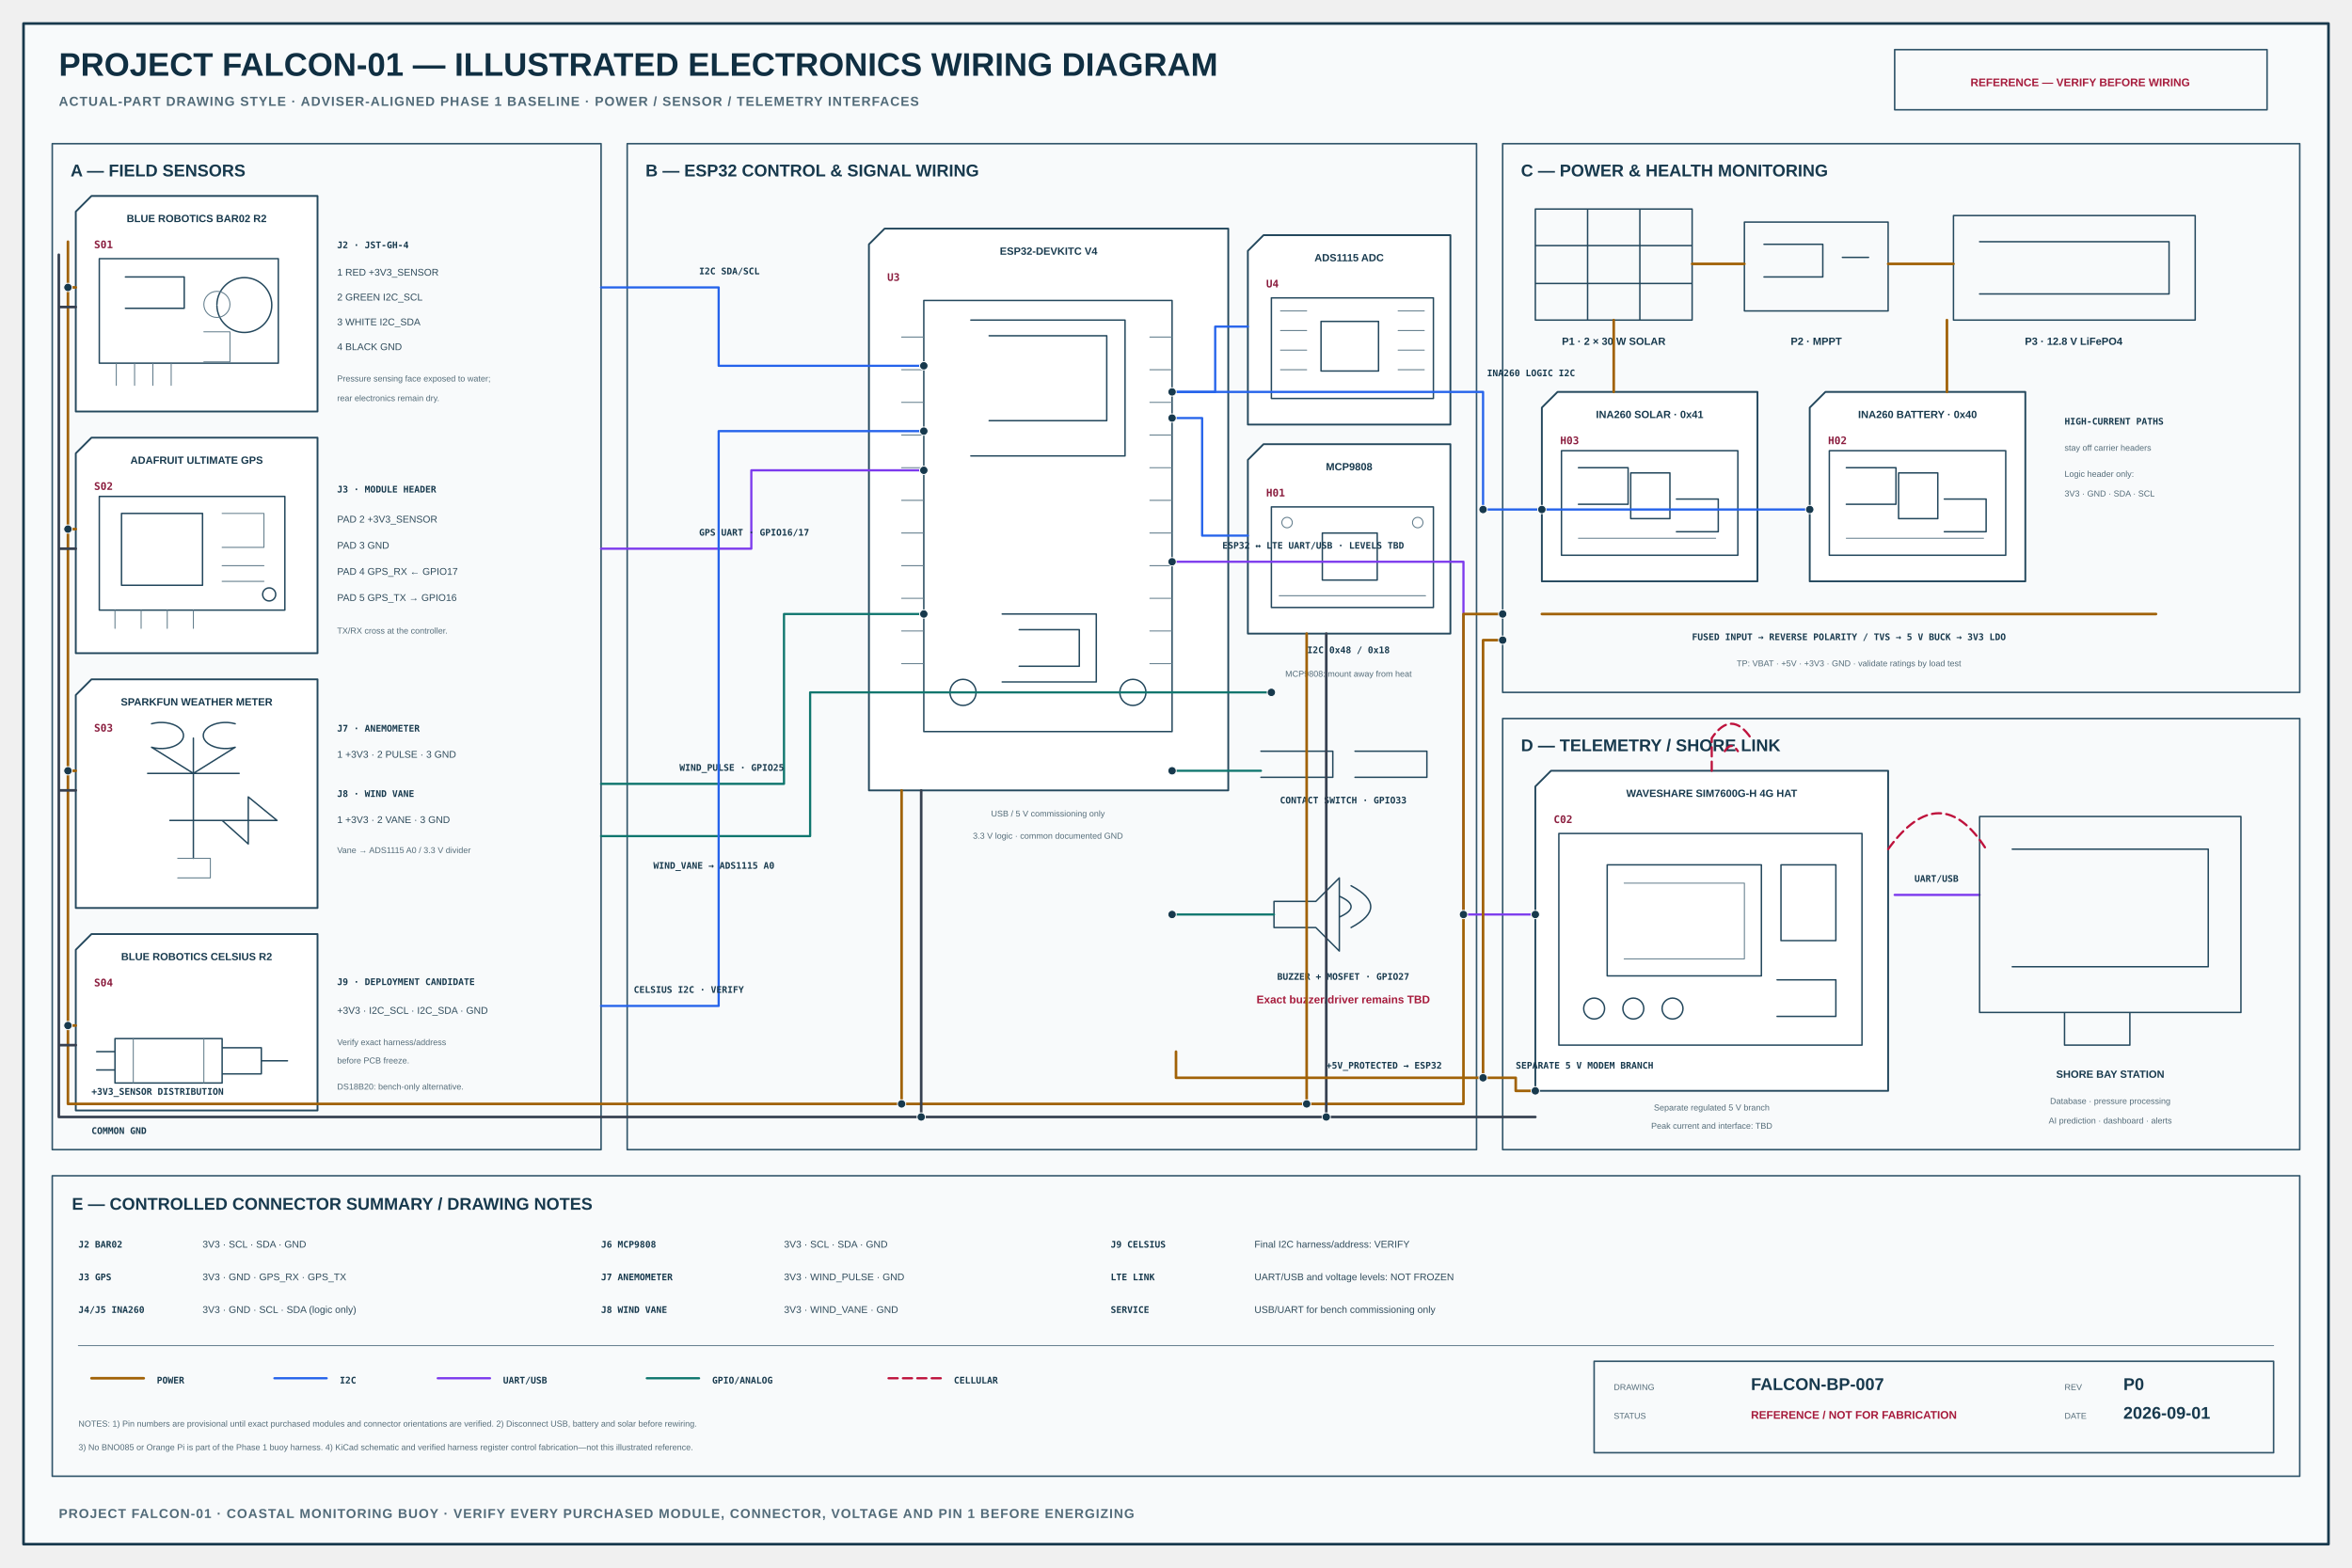
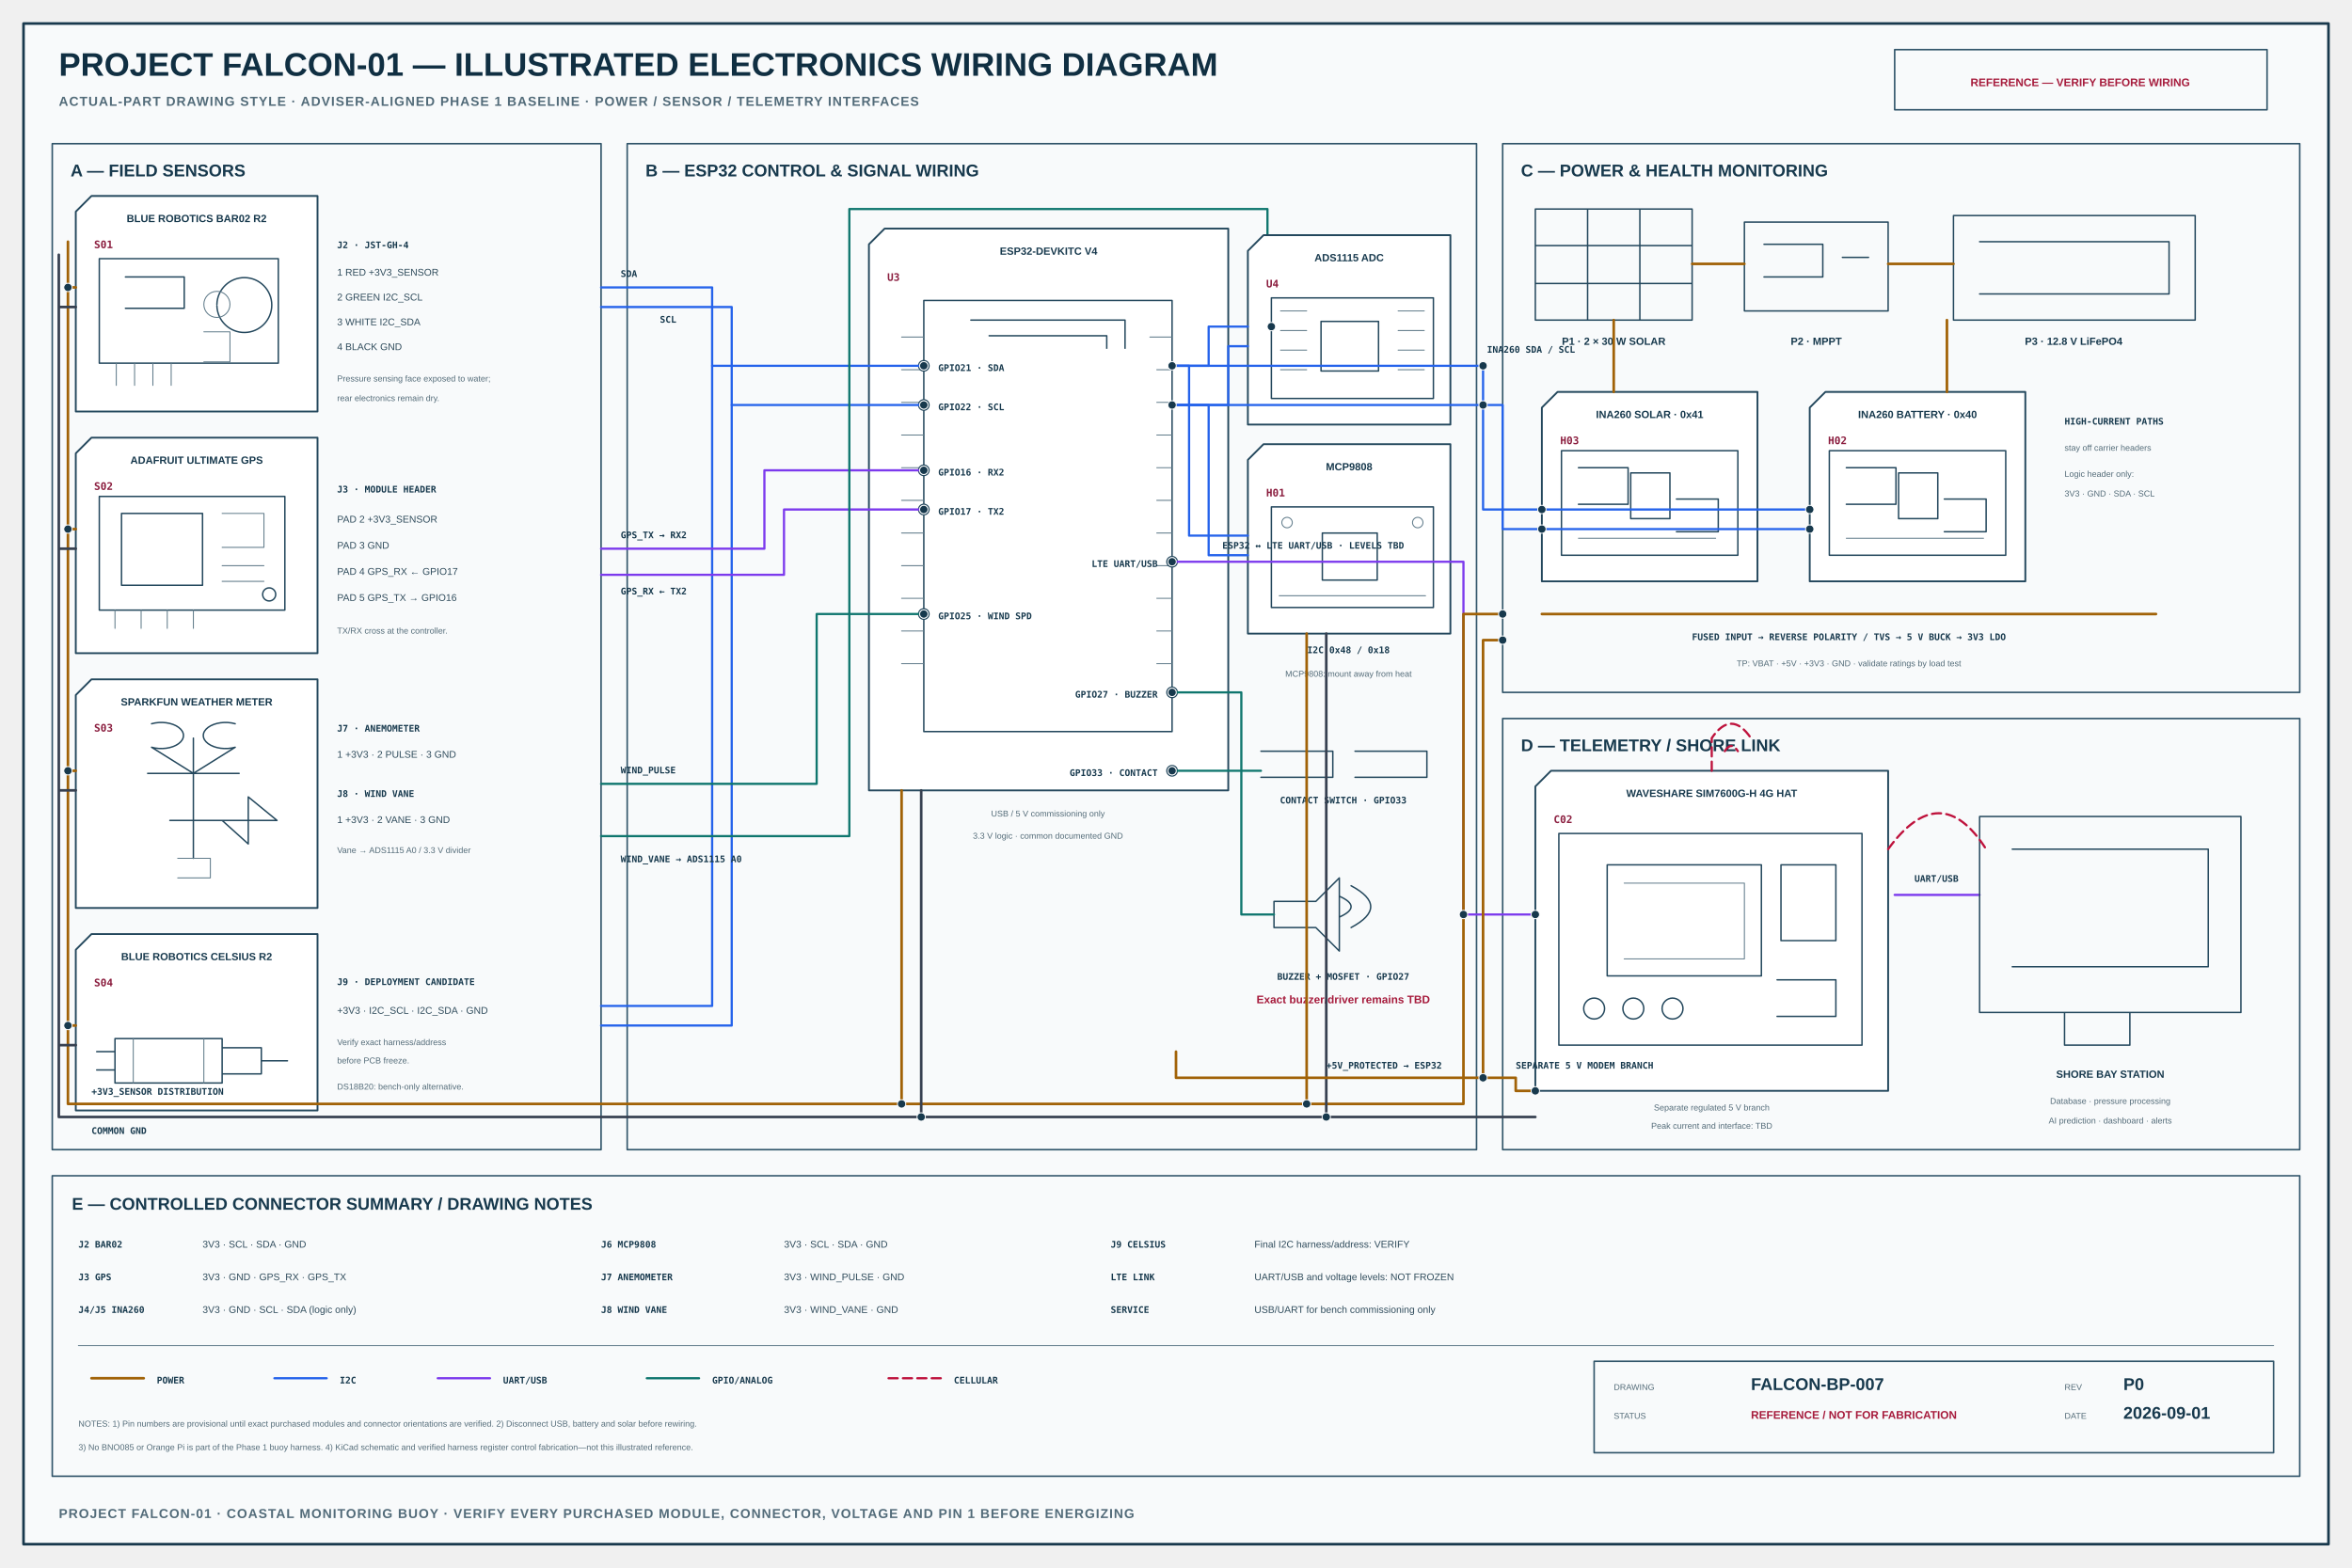
<svg xmlns="http://www.w3.org/2000/svg" width="1800" height="1200" viewBox="0 0 1800 1200">
  <defs>
    <style>
- svg{background:#f8fafb;shape-rendering:geometricPrecision}path,line,polyline,polygon,rect,circle,ellipse{vector-effect:non-scaling-stroke;stroke-linecap:round;stroke-linejoin:round}.sheet{fill:#f8fafb;stroke:#18394d;stroke-width:2}.panel{fill:none;stroke:#31556a;stroke-width:1.2}.device{fill:#fff;stroke:#24485d;stroke-width:1.4}.detail{fill:none;stroke:#24485d;stroke-width:1.1}.fine{fill:none;stroke:#607b8a;stroke-width:.75}.pin{fill:#fff;stroke:#24485d;stroke-width:1}.junction{fill:#17394d;stroke:#fff;stroke-width:.7}.pwr{fill:none;stroke:#a16207;stroke-width:2}.i2c{fill:none;stroke:#2563eb;stroke-width:1.7}.uart{fill:none;stroke:#7c3aed;stroke-width:1.7}.gpio{fill:none;stroke:#0f766e;stroke-width:1.7}.gnd{fill:none;stroke:#374151;stroke-width:2}.radio{fill:none;stroke:#be123c;stroke-width:1.7;stroke-dasharray:7 4}.title{font:700 25px Arial;fill:#102f42}.subtitle{font:600 10px Arial;letter-spacing:.7px;fill:#526b79}.head{font:700 13px Arial;fill:#17394d}.devtitle{font:700 8px Arial;fill:#17394d}.ref{font:700 8px Consolas;fill:#8b1e3f}.txt{font:7.5px Arial;fill:#304c5c}.small{font:6.5px Arial;fill:#536b78}.net{font:700 7px Consolas;fill:#17394d}.warn{font:700 8.5px Arial;fill:#a61b3c}.num{font:700 8px Arial;fill:#fff}.call{fill:#17394d;stroke:none}
+ svg{background:#f8fafb;shape-rendering:geometricPrecision}path,line,polyline,polygon,rect,circle,ellipse{vector-effect:non-scaling-stroke;stroke-linecap:round;stroke-linejoin:round}.sheet{fill:#f8fafb;stroke:#18394d;stroke-width:2}.panel{fill:none;stroke:#31556a;stroke-width:1.2}.device{fill:#fff;stroke:#24485d;stroke-width:1.4}.detail{fill:none;stroke:#24485d;stroke-width:1.1}.fine{fill:none;stroke:#607b8a;stroke-width:.75}.pin{fill:#fff;stroke:#24485d;stroke-width:1}.labelbg{fill:#fff;stroke:none}.junction{fill:#17394d;stroke:#fff;stroke-width:.7}.pwr{fill:none;stroke:#a16207;stroke-width:2}.i2c{fill:none;stroke:#2563eb;stroke-width:1.7}.uart{fill:none;stroke:#7c3aed;stroke-width:1.7}.gpio{fill:none;stroke:#0f766e;stroke-width:1.7}.gnd{fill:none;stroke:#374151;stroke-width:2}.radio{fill:none;stroke:#be123c;stroke-width:1.7;stroke-dasharray:7 4}.title{font:700 25px Arial;fill:#102f42}.subtitle{font:600 10px Arial;letter-spacing:.7px;fill:#526b79}.head{font:700 13px Arial;fill:#17394d}.devtitle{font:700 8px Arial;fill:#17394d}.ref{font:700 8px Consolas;fill:#8b1e3f}.txt{font:7.5px Arial;fill:#304c5c}.small{font:6.5px Arial;fill:#536b78}.net{font:700 7px Consolas;fill:#17394d}.warn{font:700 8.5px Arial;fill:#a61b3c}.num{font:700 8px Arial;fill:#fff}.call{fill:#17394d;stroke:none}
</style>
    <marker id="arr" markerWidth="8" markerHeight="8" refX="7" refY="4" orient="auto">
      <path d="M0 0L8 4L0 8Z" fill="#31556a" />
    </marker>
  </defs>
  <rect x="18" y="18" width="1764" height="1164" class="sheet" />
  <text x="45" y="58" class="title" text-anchor="start">PROJECT FALCON-01 — ILLUSTRATED ELECTRONICS WIRING DIAGRAM</text>
  <text x="45" y="81" class="subtitle" text-anchor="start">ACTUAL-PART DRAWING STYLE · ADVISER-ALIGNED PHASE 1 BASELINE · POWER / SENSOR / TELEMETRY INTERFACES</text>
  <rect x="1450" y="38" width="285" height="46" class="panel" />
  <text x="1592" y="66" class="warn" text-anchor="middle">REFERENCE — VERIFY BEFORE WIRING</text>
  <rect x="40" y="110" width="420" height="770" class="panel" />
  <text x="54" y="135" class="head" text-anchor="start">A — FIELD SENSORS</text>
  <rect x="480" y="110" width="650" height="770" class="panel" />
  <text x="494" y="135" class="head" text-anchor="start">B — ESP32 CONTROL &amp; SIGNAL WIRING</text>
  <rect x="1150" y="110" width="610" height="420" class="panel" />
  <text x="1164" y="135" class="head" text-anchor="start">C — POWER &amp; HEALTH MONITORING</text>
  <rect x="1150" y="550" width="610" height="330" class="panel" />
  <text x="1164" y="575" class="head" text-anchor="start">D — TELEMETRY / SHORE LINK</text>
  <g transform="translate(58 150)">
    <path d="M0 12L12 0H185V165H0Z" class="device" />
    <text x="92.5" y="20" class="devtitle" text-anchor="middle">BLUE ROBOTICS BAR02 R2</text>
    <text x="14" y="40" class="ref" text-anchor="start">S01</text>
    <path d="M18 48H155V128H18Z" class="detail" />
    <path d="M38 62h45v24H38m70-2a21 21 0 1 0 0-1" class="detail" />
    <circle cx="108" cy="83" r="10" class="fine" />
    <path d="M98 104h20v23H98M31 128v17m14-17v17m14-17v17m14-17v17" class="fine" />
  </g>
  <text x="258" y="190" class="net" text-anchor="start">J2 · JST-GH-4</text>
  <text x="258" y="211" class="txt" text-anchor="start">1 RED   +3V3_SENSOR</text>
  <text x="258" y="230" class="txt" text-anchor="start">2 GREEN I2C_SCL</text>
  <text x="258" y="249" class="txt" text-anchor="start">3 WHITE I2C_SDA</text>
  <text x="258" y="268" class="txt" text-anchor="start">4 BLACK GND</text>
  <text x="258" y="292" class="small" text-anchor="start">Pressure sensing face exposed to water;</text>
  <text x="258" y="307" class="small" text-anchor="start">rear electronics remain dry.</text>
  <g transform="translate(58 335)">
    <path d="M0 12L12 0H185V165H0Z" class="device" />
    <text x="92.5" y="20" class="devtitle" text-anchor="middle">ADAFRUIT ULTIMATE GPS</text>
    <text x="14" y="40" class="ref" text-anchor="start">S02</text>
    <path d="M18 45H160V132H18Z" class="detail" />
    <rect x="35" y="58" width="62" height="55" class="detail" />
    <path d="M112 58h32v26h-32m0 14h32m-32 12h32" class="fine" />
    <circle cx="148" cy="120" r="5" class="detail" />
    <path d="M30 132v14m20-14v14m20-14v14m20-14v14" class="fine" />
  </g>
  <text x="258" y="377" class="net" text-anchor="start">J3 · MODULE HEADER</text>
  <text x="258" y="400" class="txt" text-anchor="start">PAD 2  +3V3_SENSOR</text>
  <text x="258" y="420" class="txt" text-anchor="start">PAD 3  GND</text>
  <text x="258" y="440" class="txt" text-anchor="start">PAD 4  GPS_RX ← GPIO17</text>
  <text x="258" y="460" class="txt" text-anchor="start">PAD 5  GPS_TX → GPIO16</text>
  <text x="258" y="485" class="small" text-anchor="start">TX/RX cross at the controller.</text>
  <g transform="translate(58 520)">
    <path d="M0 12L12 0H185V175H0Z" class="device" />
    <text x="92.5" y="20" class="devtitle" text-anchor="middle">SPARKFUN WEATHER METER</text>
    <text x="14" y="40" class="ref" text-anchor="start">S03</text>
    <path d="M90 45v92M55 72h70M90 72L58 52M90 72l32-20M58 52a17 10 0 1 0 0-18M122 52a17 10 0 1 1 0-18M90 72v-25" class="detail" />
    <path d="M112 108h42l-22-18v36zM112 108H72" class="detail" />
    <path d="M78 137h25v15H78" class="fine" />
  </g>
  <text x="258" y="560" class="net" text-anchor="start">J7 · ANEMOMETER</text>
  <text x="258" y="580" class="txt" text-anchor="start">1 +3V3 · 2 PULSE · 3 GND</text>
  <text x="258" y="610" class="net" text-anchor="start">J8 · WIND VANE</text>
  <text x="258" y="630" class="txt" text-anchor="start">1 +3V3 · 2 VANE · 3 GND</text>
  <text x="258" y="653" class="small" text-anchor="start">Vane → ADS1115 A0 / 3.3 V divider</text>
  <g transform="translate(58 715)">
    <path d="M0 12L12 0H185V135H0Z" class="device" />
    <text x="92.5" y="20" class="devtitle" text-anchor="middle">BLUE ROBOTICS CELSIUS R2</text>
    <text x="14" y="40" class="ref" text-anchor="start">S04</text>
    <path d="M30 80h82v34H30zM112 87h30v20h-30M142 97h20M30 90H16m14 14H16" class="detail" />
    <path d="M44 80v34m54-34v34" class="fine" />
  </g>
  <text x="258" y="754" class="net" text-anchor="start">J9 · DEPLOYMENT CANDIDATE</text>
  <text x="258" y="776" class="txt" text-anchor="start">+3V3 · I2C_SCL · I2C_SDA · GND</text>
  <text x="258" y="800" class="small" text-anchor="start">Verify exact harness/address</text>
  <text x="258" y="814" class="small" text-anchor="start">before PCB freeze.</text>
  <text x="258" y="834" class="small" text-anchor="start">DS18B20: bench-only alternative.</text>
  <g transform="translate(665 175)">
    <path d="M0 12L12 0H275V430H0Z" class="device" />
    <text x="137.5" y="20" class="devtitle" text-anchor="middle">ESP32-DEVKITC V4</text>
    <text x="14" y="40" class="ref" text-anchor="start">U3</text>
    <path d="M42 55H232V385H42Z" class="detail" />
    <path d="M78 70h118v104H78M92 82h90v65H92" class="detail" />
    <path d="M102 295h72v52h-72M115 307h46v28h-46" class="detail" />
    <path d="M42 83H25m17 25H25m17 25H25m17 25H25m17 25H25m17 25H25m17 25H25m17 25H25m17 25H25m17 25H25m17 25H25m190-250h17m-17 25h17m-17 25h17m-17 25h17m-17 25h17m-17 25h17m-17 25h17m-17 25h17m-17 25h17m-17 25h17m-17 25h17" class="fine" />
    <circle cx="72" cy="355" r="10" class="detail" />
    <circle cx="202" cy="355" r="10" class="detail" />
  </g>
  <text x="802" y="625" class="small" text-anchor="middle">USB / 5 V commissioning only</text>
  <text x="802" y="642" class="small" text-anchor="middle">3.3 V logic · common documented GND</text>
-   <path d="M460 220H550V280H707" class="i2c" />
-   <text x="535" y="210" class="net" text-anchor="start">I2C SDA/SCL</text>
-   <path d="M460 420H575V360H707" class="uart" />
-   <text x="535" y="410" class="net" text-anchor="start">GPS UART · GPIO16/17</text>
-   <path d="M460 600H600V470H707" class="gpio" />
-   <text x="520" y="590" class="net" text-anchor="start">WIND_PULSE · GPIO25</text>
-   <path d="M460 640H620V530H973" class="gpio" />
-   <text x="500" y="665" class="net" text-anchor="start">WIND_VANE → ADS1115 A0</text>
-   <path d="M460 770H550V330H707" class="i2c" />
-   <text x="485" y="760" class="net" text-anchor="start">CELSIUS I2C · VERIFY</text>
+   <rect x="713" y="267" width="172" height="280" class="labelbg" />
+   <circle cx="707" cy="280" r="4" class="pin" />
+   <circle cx="707" cy="310" r="4" class="pin" />
+   <circle cx="707" cy="360" r="4" class="pin" />
+   <circle cx="707" cy="390" r="4" class="pin" />
+   <circle cx="707" cy="470" r="4" class="pin" />
+   <circle cx="897" cy="530" r="4" class="pin" />
+   <circle cx="897" cy="590" r="4" class="pin" />
+   <circle cx="897" cy="430" r="4" class="pin" />
+   <text x="718" y="284" class="net" text-anchor="start">GPIO21 · SDA</text>
+   <text x="718" y="314" class="net" text-anchor="start">GPIO22 · SCL</text>
+   <text x="718" y="364" class="net" text-anchor="start">GPIO16 · RX2</text>
+   <text x="718" y="394" class="net" text-anchor="start">GPIO17 · TX2</text>
+   <text x="718" y="474" class="net" text-anchor="start">GPIO25 · WIND SPD</text>
+   <text x="886" y="534" class="net" text-anchor="end">GPIO27 · BUZZER</text>
+   <text x="886" y="594" class="net" text-anchor="end">GPIO33 · CONTACT</text>
+   <text x="886" y="434" class="net" text-anchor="end">LTE UART/USB</text>
+   <path d="M460 220H545V280H707" class="i2c" />
+   <text x="475" y="212" class="net" text-anchor="start">SDA</text>
+   <path d="M460 235H560V310H707" class="i2c" />
+   <text x="505" y="247" class="net" text-anchor="start">SCL</text>
+   <path d="M460 770H545V280" class="i2c" />
+   <path d="M460 785H560V310" class="i2c" />
+   <path d="M460 420H585V360H707" class="uart" />
+   <text x="475" y="412" class="net" text-anchor="start">GPS_TX → RX2</text>
+   <path d="M460 440H600V390H707" class="uart" />
+   <text x="475" y="455" class="net" text-anchor="start">GPS_RX ← TX2</text>
+   <path d="M460 600H625V470H707" class="gpio" />
+   <text x="475" y="592" class="net" text-anchor="start">WIND_PULSE</text>
+   <path d="M460 640H650V160H970V250H955" class="gpio" />
+   <text x="475" y="660" class="net" text-anchor="start">WIND_VANE → ADS1115 A0</text>
  <g transform="translate(955 180)">
    <path d="M0 12L12 0H155V145H0Z" class="device" />
    <text x="77.5" y="20" class="devtitle" text-anchor="middle">ADS1115 ADC</text>
    <text x="14" y="40" class="ref" text-anchor="start">U4</text>
    <path d="M18 48H142V125H18Z" class="detail" />
    <rect x="56" y="66" width="44" height="38" class="detail" />
    <path d="M25 58h20m-20 15h20m-20 15h20m-20 15h20m70-45h20m-20 15h20m-20 15h20m-20 15h20" class="fine" />
  </g>
  <g transform="translate(955 340)">
    <path d="M0 12L12 0H155V145H0Z" class="device" />
    <text x="77.5" y="20" class="devtitle" text-anchor="middle">MCP9808</text>
    <text x="14" y="40" class="ref" text-anchor="start">H01</text>
    <path d="M18 48H142V125H18Z" class="detail" />
    <rect x="57" y="68" width="42" height="36" class="detail" />
    <circle cx="30" cy="60" r="4" class="fine" />
    <circle cx="130" cy="60" r="4" class="fine" />
    <path d="M24 116h112" class="fine" />
  </g>
  <text x="1032" y="500" class="net" text-anchor="middle">I2C 0x48 / 0x18</text>
  <text x="1032" y="518" class="small" text-anchor="middle">MCP9808: mount away from heat</text>
-   <path d="M955 250H930V300H897" class="i2c" />
-   <path d="M955 410H920V320H897" class="i2c" />
+   <path d="M955 250H925V280H897" class="i2c" />
+   <path d="M955 265H940V310H897" class="i2c" />
+   <path d="M955 410H910V280H897" class="i2c" />
+   <path d="M955 425H925V310H897" class="i2c" />
  <path d="M965 575h55v20h-55m72 0h55v-20h-55" class="detail" />
  <text x="1028" y="615" class="net" text-anchor="middle">CONTACT SWITCH · GPIO33</text>
  <path d="M975 690h32l18-18v56l-18-18h-32zM1025 686q18 8 0 16M1034 678q30 16 0 32" class="detail" />
  <text x="1028" y="750" class="net" text-anchor="middle">BUZZER + MOSFET · GPIO27</text>
  <text x="1028" y="768" class="warn" text-anchor="middle">Exact buzzer/driver remains TBD</text>
  <path d="M897 590H965" class="gpio" />
-   <path d="M897 700H975" class="gpio" />
+   <path d="M897 530H950V700H975" class="gpio" />
  <path d="M1175 160h120v85h-120zM1215 160v85m40-85v85m-80-28h120m-120-29h120" class="detail" />
  <text x="1235" y="264" class="devtitle" text-anchor="middle">P1 · 2 × 30 W SOLAR</text>
  <path d="M1335 170h110v68h-110zM1350 187h45v25h-45m60-15h20" class="detail" />
  <text x="1390" y="264" class="devtitle" text-anchor="middle">P2 · MPPT</text>
  <path d="M1495 165h185v80h-185zM1515 185h145v40h-145" class="detail" />
  <text x="1587" y="264" class="devtitle" text-anchor="middle">P3 · 12.8 V LiFePO4</text>
  <path d="M1295 202H1335M1445 202H1495" class="pwr" />
  <g transform="translate(1180 300)">
    <path d="M0 12L12 0H165V145H0Z" class="device" />
    <text x="82.5" y="20" class="devtitle" text-anchor="middle">INA260 SOLAR · 0x41</text>
    <text x="14" y="40" class="ref" text-anchor="start">H03</text>
    <path d="M15 45H150V125H15Z" class="detail" />
    <path d="M28 58h38v28H28m75-4h32v25h-32" class="detail" />
    <rect x="68" y="62" width="30" height="35" class="detail" />
    <path d="M28 112h105" class="fine" />
  </g>
  <g transform="translate(1385 300)">
    <path d="M0 12L12 0H165V145H0Z" class="device" />
    <text x="82.5" y="20" class="devtitle" text-anchor="middle">INA260 BATTERY · 0x40</text>
    <text x="14" y="40" class="ref" text-anchor="start">H02</text>
    <path d="M15 45H150V125H15Z" class="detail" />
    <path d="M28 58h38v28H28m75-4h32v25h-32" class="detail" />
    <rect x="68" y="62" width="30" height="35" class="detail" />
    <path d="M28 112h105" class="fine" />
  </g>
  <path d="M1235 245V300" class="pwr" />
  <path d="M1490 245V300" class="pwr" />
  <text x="1580" y="325" class="net" text-anchor="start">HIGH-CURRENT PATHS</text>
  <text x="1580" y="345" class="small" text-anchor="start">stay off carrier headers</text>
  <text x="1580" y="365" class="small" text-anchor="start">Logic header only:</text>
  <text x="1580" y="380" class="small" text-anchor="start">3V3 · GND · SDA · SCL</text>
-   <path d="M1180 390H1135V300H897M1385 390H1135" class="i2c" />
-   <text x="1138" y="288" class="net" text-anchor="start">INA260 LOGIC I2C</text>
+   <path d="M1180 390H1135V280H897M1385 390H1135" class="i2c" />
+   <path d="M1180 405H1150V310H897M1385 405H1150" class="i2c" />
+   <text x="1138" y="270" class="net" text-anchor="start">INA260 SDA / SCL</text>
  <path d="M1180 470H1650" class="pwr" />
  <text x="1415" y="490" class="net" text-anchor="middle">FUSED INPUT → REVERSE POLARITY / TVS → 5 V BUCK → 3V3 LDO</text>
  <text x="1415" y="510" class="small" text-anchor="middle">TP: VBAT · +5V · +3V3 · GND · validate ratings by load test</text>
  <g transform="translate(1175 590)">
    <path d="M0 12L12 0H270V245H0Z" class="device" />
    <text x="135.0" y="20" class="devtitle" text-anchor="middle">WAVESHARE SIM7600G-H 4G HAT</text>
    <text x="14" y="40" class="ref" text-anchor="start">C02</text>
    <path d="M18 48H250V210H18Z" class="detail" />
    <rect x="55" y="72" width="118" height="85" class="detail" />
    <path d="M68 86h92v58H68" class="fine" />
    <rect x="188" y="72" width="42" height="58" class="detail" />
    <circle cx="45" cy="182" r="8" class="detail" />
    <circle cx="75" cy="182" r="8" class="detail" />
    <circle cx="105" cy="182" r="8" class="detail" />
    <path d="M185 160h45v28h-45" class="detail" />
  </g>
  <text x="1310" y="850" class="small" text-anchor="middle">Separate regulated 5 V branch</text>
  <text x="1310" y="864" class="small" text-anchor="middle">Peak current and interface: TBD</text>
  <path d="M1450 685H1515" class="uart" />
  <text x="1482" y="675" class="net" text-anchor="middle">UART/USB</text>
  <path d="M1515 625h200v150h-200zM1540 650h150v90h-150M1580 775v25h50v-25" class="detail" />
  <text x="1615" y="825" class="devtitle" text-anchor="middle">SHORE BAY STATION</text>
  <path d="M1310 590V565q15-22 30 0M1320 575q5-8 10 0" class="radio" />
  <path d="M1445 650q40-55 75 0" class="radio" />
  <text x="1615" y="845" class="small" text-anchor="middle">Database · pressure processing</text>
  <text x="1615" y="860" class="small" text-anchor="middle">AI prediction · dashboard · alerts</text>
  <path d="M897 430H1120V700H1175" class="uart" />
  <text x="1005" y="420" class="net" text-anchor="middle">ESP32 ↔ LTE UART/USB · LEVELS TBD</text>
  <path d="M1150 470H1120V845H52V185M52 220H58M52 405H58M52 590H58M52 785H58M690 845V605M1000 845V485" class="pwr" />
  <text x="70" y="838" class="net" text-anchor="start">+3V3_SENSOR DISTRIBUTION</text>
  <path d="M45 195V855H1110M45 235H58M45 420H58M45 605H58M45 800H58M705 855V605M1015 855V485M1110 855H1175" class="gnd" />
  <text x="70" y="868" class="net" text-anchor="start">COMMON GND</text>
  <path d="M1150 490H1135V825H900V805" class="pwr" />
  <text x="1015" y="818" class="net" text-anchor="start">+5V_PROTECTED → ESP32</text>
  <path d="M1135 825H1160V835H1175" class="pwr" />
  <text x="1160" y="818" class="net" text-anchor="start">SEPARATE 5 V MODEM BRANCH</text>
  <circle cx="707" cy="280" r="3.2" class="junction" />
-   <circle cx="707" cy="330" r="3.2" class="junction" />
+   <circle cx="707" cy="310" r="3.2" class="junction" />
  <circle cx="707" cy="360" r="3.2" class="junction" />
+   <circle cx="707" cy="390" r="3.2" class="junction" />
  <circle cx="707" cy="470" r="3.2" class="junction" />
-   <circle cx="897" cy="300" r="3.2" class="junction" />
-   <circle cx="897" cy="320" r="3.2" class="junction" />
+   <circle cx="897" cy="280" r="3.2" class="junction" />
+   <circle cx="897" cy="310" r="3.2" class="junction" />
  <circle cx="897" cy="430" r="3.2" class="junction" />
+   <circle cx="897" cy="530" r="3.2" class="junction" />
  <circle cx="897" cy="590" r="3.2" class="junction" />
-   <circle cx="897" cy="700" r="3.2" class="junction" />
-   <circle cx="973" cy="530" r="3.2" class="junction" />
-   <circle cx="1135" cy="390" r="3.2" class="junction" />
+   <circle cx="973" cy="250" r="3.2" class="junction" />
+   <circle cx="1135" cy="280" r="3.2" class="junction" />
+   <circle cx="1135" cy="310" r="3.2" class="junction" />
  <circle cx="1180" cy="390" r="3.2" class="junction" />
+   <circle cx="1180" cy="405" r="3.2" class="junction" />
  <circle cx="1385" cy="390" r="3.2" class="junction" />
+   <circle cx="1385" cy="405" r="3.2" class="junction" />
  <circle cx="1120" cy="700" r="3.2" class="junction" />
  <circle cx="1175" cy="700" r="3.2" class="junction" />
  <circle cx="52" cy="220" r="3.2" class="junction" />
  <circle cx="52" cy="405" r="3.2" class="junction" />
  <circle cx="52" cy="590" r="3.2" class="junction" />
  <circle cx="52" cy="785" r="3.2" class="junction" />
  <circle cx="690" cy="845" r="3.2" class="junction" />
  <circle cx="1000" cy="845" r="3.2" class="junction" />
  <circle cx="705" cy="855" r="3.2" class="junction" />
  <circle cx="1015" cy="855" r="3.2" class="junction" />
  <circle cx="1150" cy="470" r="3.2" class="junction" />
  <circle cx="1150" cy="490" r="3.2" class="junction" />
  <circle cx="1135" cy="825" r="3.2" class="junction" />
  <circle cx="1175" cy="835" r="3.2" class="junction" />
  <rect x="40" y="900" width="1720" height="230" class="panel" />
  <text x="55" y="926" class="head" text-anchor="start">E — CONTROLLED CONNECTOR SUMMARY / DRAWING NOTES</text>
  <text x="60" y="955" class="net" text-anchor="start">J2 BAR02</text>
  <text x="155" y="955" class="txt" text-anchor="start">3V3 · SCL · SDA · GND</text>
  <text x="60" y="980" class="net" text-anchor="start">J3 GPS</text>
  <text x="155" y="980" class="txt" text-anchor="start">3V3 · GND · GPS_RX · GPS_TX</text>
  <text x="60" y="1005" class="net" text-anchor="start">J4/J5 INA260</text>
  <text x="155" y="1005" class="txt" text-anchor="start">3V3 · GND · SCL · SDA (logic only)</text>
  <text x="460" y="955" class="net" text-anchor="start">J6 MCP9808</text>
  <text x="600" y="955" class="txt" text-anchor="start">3V3 · SCL · SDA · GND</text>
  <text x="460" y="980" class="net" text-anchor="start">J7 ANEMOMETER</text>
  <text x="600" y="980" class="txt" text-anchor="start">3V3 · WIND_PULSE · GND</text>
  <text x="460" y="1005" class="net" text-anchor="start">J8 WIND VANE</text>
  <text x="600" y="1005" class="txt" text-anchor="start">3V3 · WIND_VANE · GND</text>
  <text x="850" y="955" class="net" text-anchor="start">J9 CELSIUS</text>
  <text x="960" y="955" class="txt" text-anchor="start">Final I2C harness/address: VERIFY</text>
  <text x="850" y="980" class="net" text-anchor="start">LTE LINK</text>
  <text x="960" y="980" class="txt" text-anchor="start">UART/USB and voltage levels: NOT FROZEN</text>
  <text x="850" y="1005" class="net" text-anchor="start">SERVICE</text>
  <text x="960" y="1005" class="txt" text-anchor="start">USB/UART for bench commissioning only</text>
  <line x1="60" y1="1030" x2="1740" y2="1030" class="fine" />
  <line x1="70" y1="1055" x2="110" y2="1055" class="pwr" />
  <text x="120" y="1059" class="net" text-anchor="start">POWER</text>
  <line x1="210" y1="1055" x2="250" y2="1055" class="i2c" />
  <text x="260" y="1059" class="net" text-anchor="start">I2C</text>
  <line x1="335" y1="1055" x2="375" y2="1055" class="uart" />
  <text x="385" y="1059" class="net" text-anchor="start">UART/USB</text>
  <line x1="495" y1="1055" x2="535" y2="1055" class="gpio" />
  <text x="545" y="1059" class="net" text-anchor="start">GPIO/ANALOG</text>
  <line x1="680" y1="1055" x2="720" y2="1055" class="radio" />
  <text x="730" y="1059" class="net" text-anchor="start">CELLULAR</text>
  <text x="60" y="1092" class="small" text-anchor="start">NOTES: 1) Pin numbers are provisional until exact purchased modules and connector orientations are verified.  2) Disconnect USB, battery and solar before rewiring.</text>
  <text x="60" y="1110" class="small" text-anchor="start">3) No BNO085 or Orange Pi is part of the Phase 1 buoy harness.  4) KiCad schematic and verified harness register control fabrication—not this illustrated reference.</text>
  <rect x="1220" y="1042" width="520" height="70" class="panel" />
  <text x="1235" y="1064" class="small" text-anchor="start">DRAWING</text>
  <text x="1340" y="1064" class="head" text-anchor="start">FALCON-BP-007</text>
  <text x="1235" y="1086" class="small" text-anchor="start">STATUS</text>
  <text x="1340" y="1086" class="warn" text-anchor="start">REFERENCE / NOT FOR FABRICATION</text>
  <text x="1580" y="1064" class="small" text-anchor="start">REV</text>
  <text x="1625" y="1064" class="head" text-anchor="start">P0</text>
  <text x="1580" y="1086" class="small" text-anchor="start">DATE</text>
  <text x="1625" y="1086" class="head" text-anchor="start">2026-09-01</text>
  <text x="45" y="1162" class="subtitle" text-anchor="start">PROJECT FALCON-01 · COASTAL MONITORING BUOY · VERIFY EVERY PURCHASED MODULE, CONNECTOR, VOLTAGE AND PIN 1 BEFORE ENERGIZING</text>
</svg>
